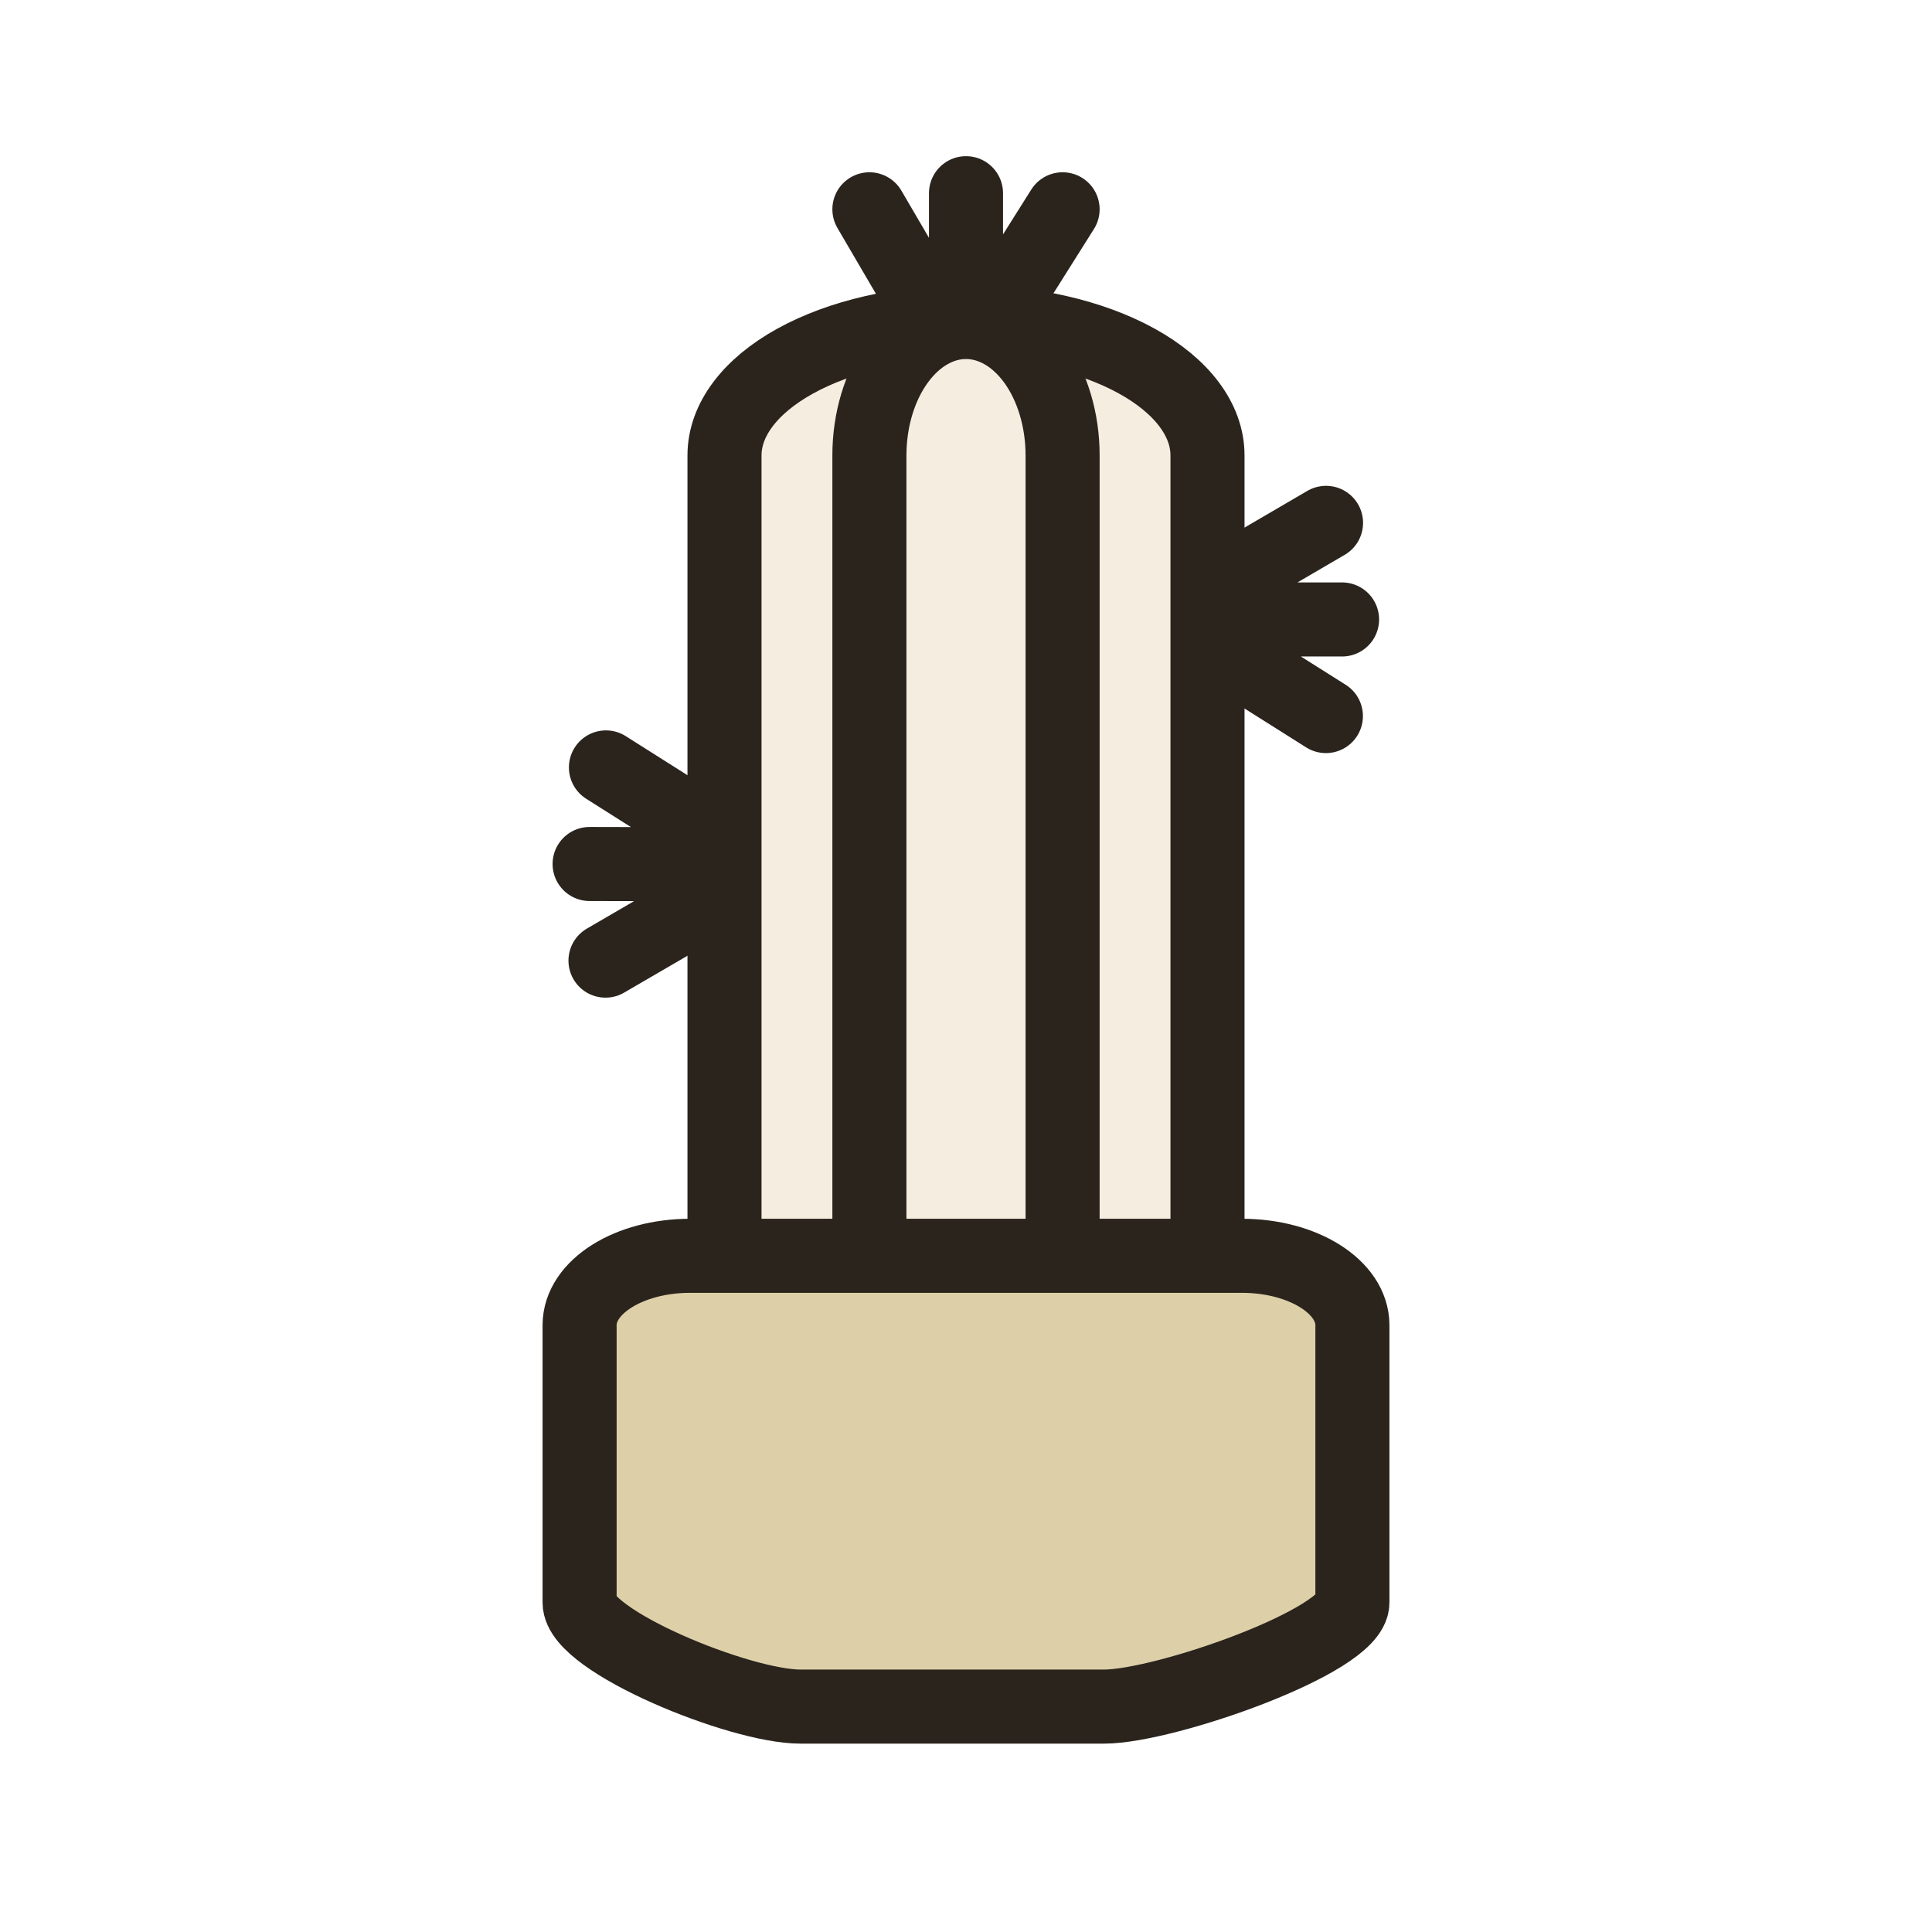
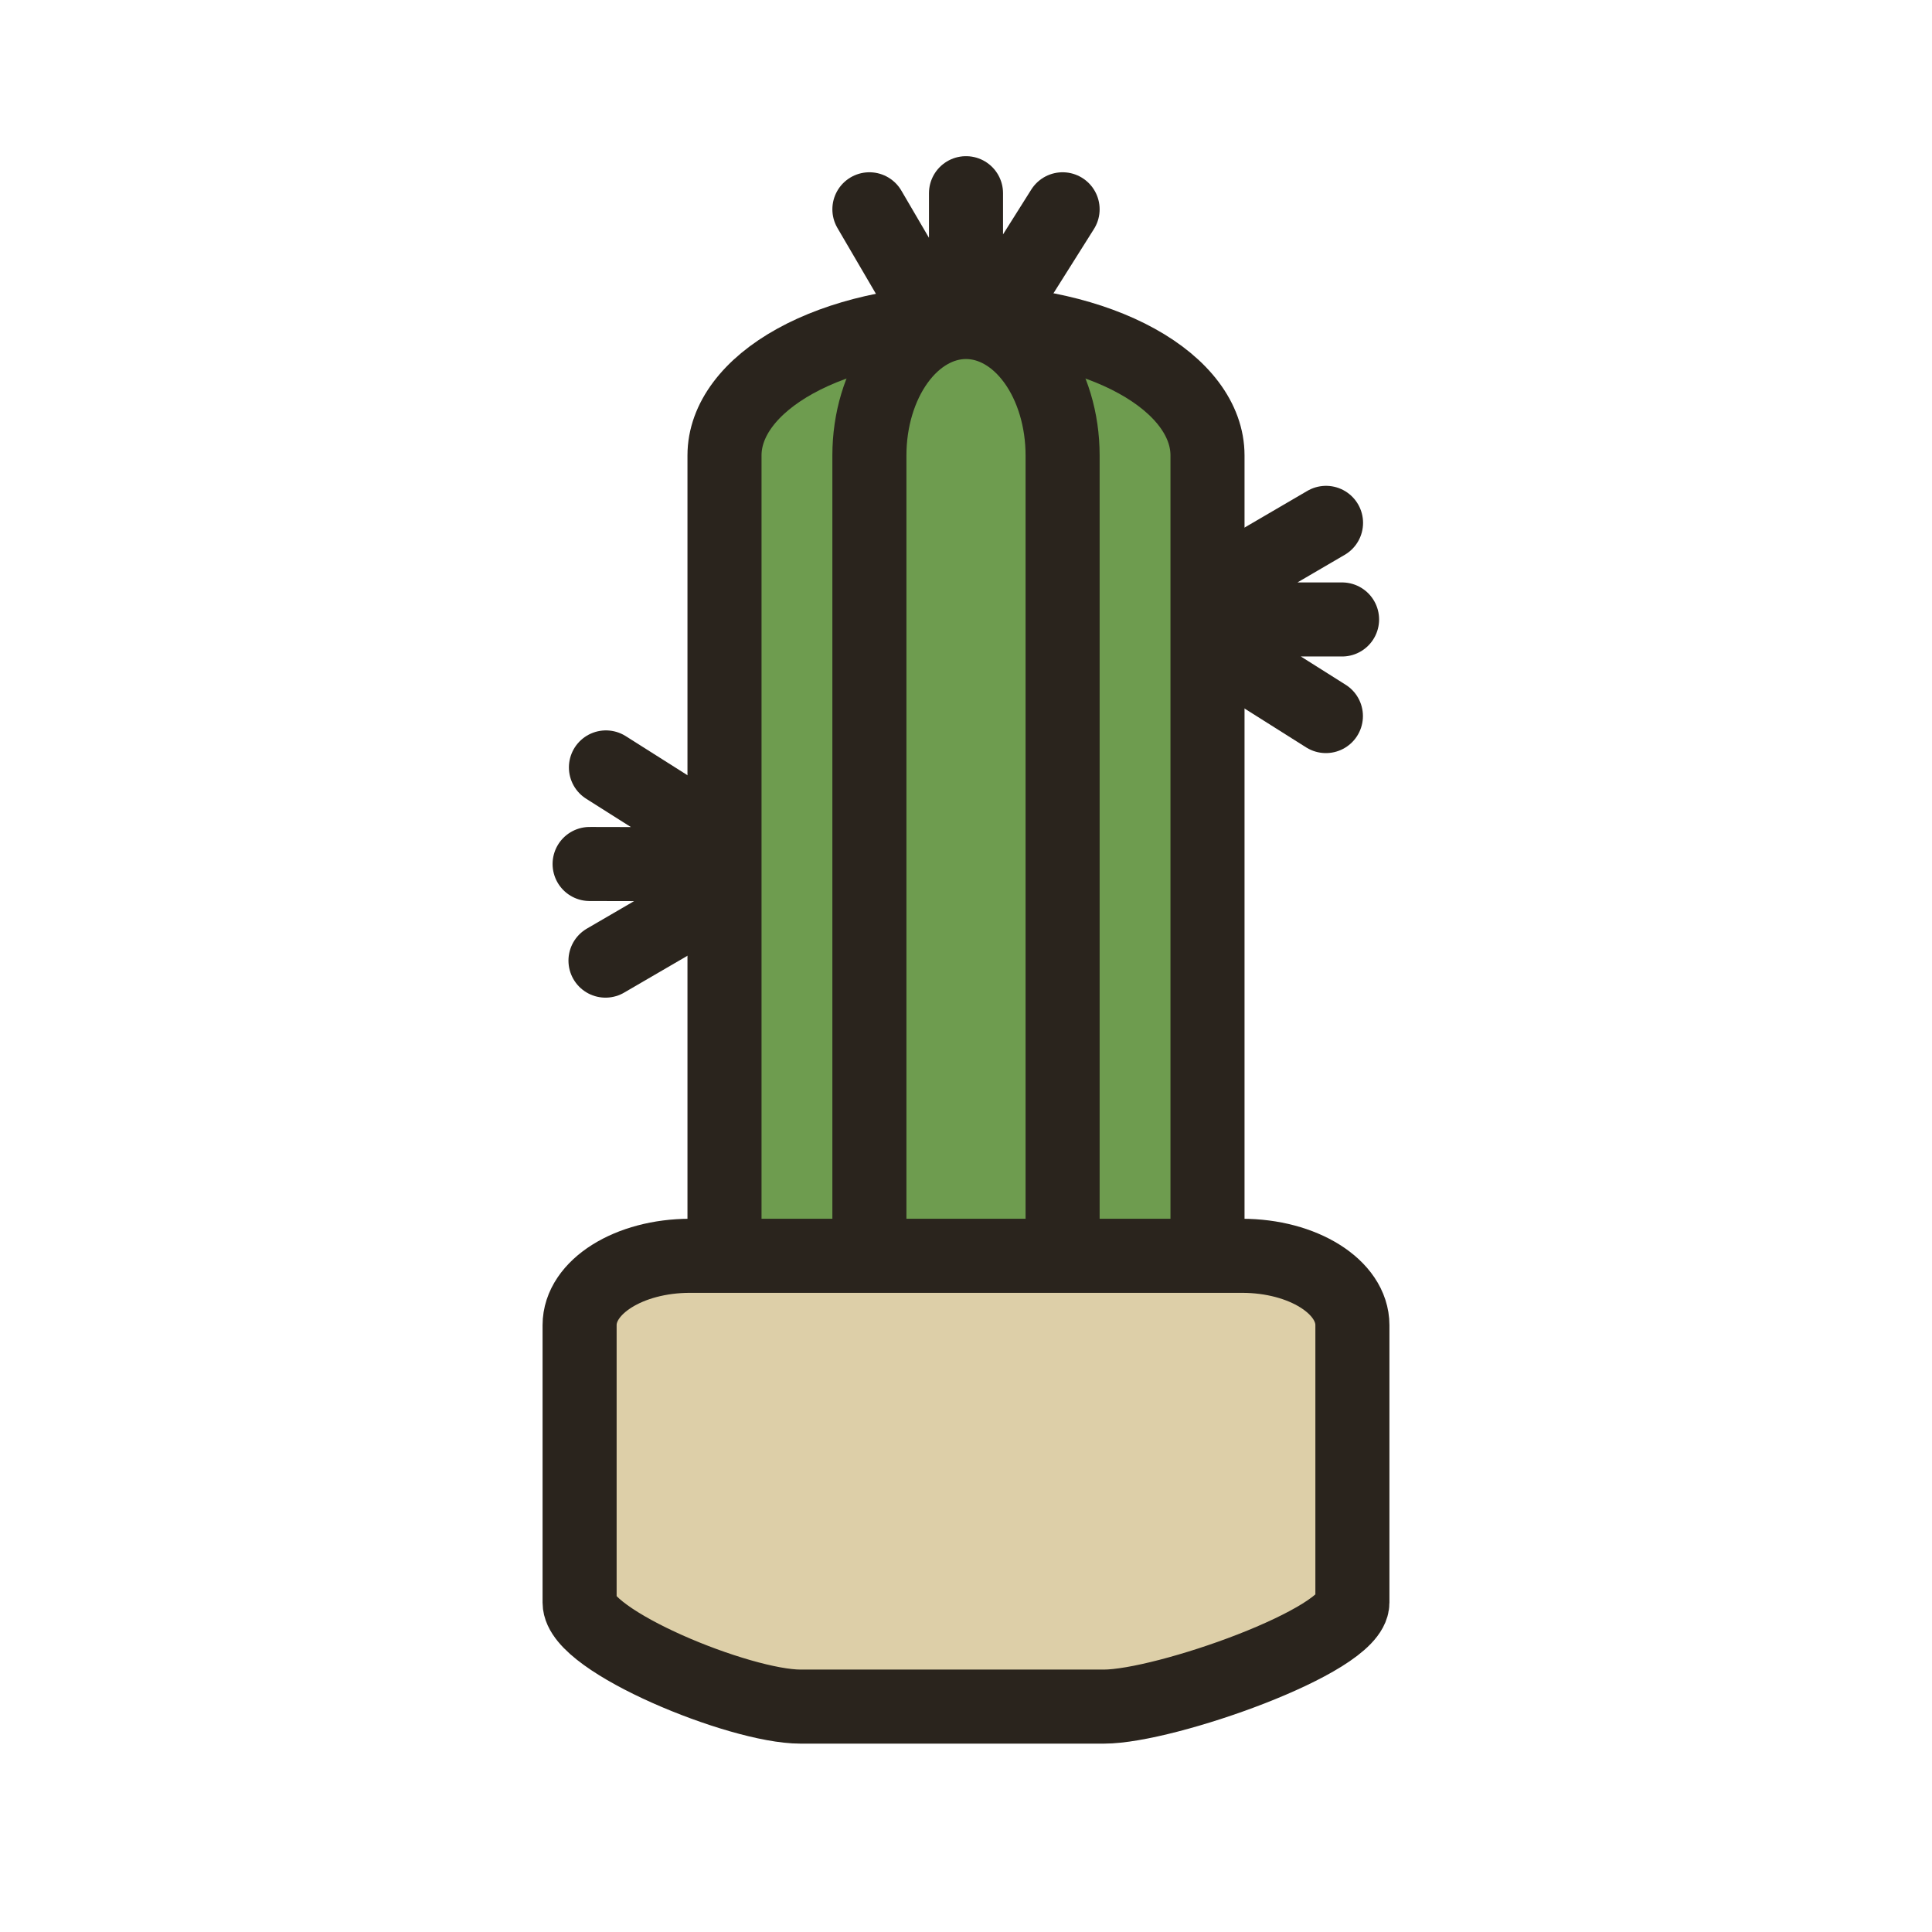
<svg xmlns="http://www.w3.org/2000/svg" width="60" height="60" viewBox="0 0 60 60" fill="none">
-   <path d="M22.5 39V14.143C22.5 13.044 23.29 11.99 24.697 11.213C26.103 10.437 28.011 10 30 10C31.989 10 33.897 10.437 35.303 11.213C36.71 11.99 37.5 13.044 37.5 14.143V39" fill="#F4EDE0" stroke="#2A241D" stroke-width="2.3" stroke-linejoin="round" />
-   <path d="M27 39V14.143C27 13.044 27.316 11.99 27.879 11.213C28.441 10.437 29.204 10 30 10C30.796 10 31.559 10.437 32.121 11.213C32.684 11.99 33 13.044 33 14.143V39" fill="#F4EDE0" stroke="#2A241D" stroke-width="2.3" stroke-linejoin="round" />
+   <path d="M22.5 39V14.143C22.5 13.044 23.29 11.99 24.697 11.213C26.103 10.437 28.011 10 30 10C31.989 10 33.897 10.437 35.303 11.213C36.71 11.99 37.5 13.044 37.5 14.143V39" fill="#6E9C4F" stroke="#2A241D" stroke-width="2.3" stroke-linejoin="round" />
+   <path d="M27 39V14.143C27 13.044 27.316 11.99 27.879 11.213C28.441 10.437 29.204 10 30 10C30.796 10 31.559 10.437 32.121 11.213C32.684 11.99 33 13.044 33 14.143V39" fill="#6E9C4F" stroke="#2A241D" stroke-width="2.3" stroke-linejoin="round" />
  <path d="M27 6.5L28.857 9.675M30 9.675L30 6M31 9.675L33 6.5" stroke="#2A241D" fill="none" stroke-width="2.3" stroke-linecap="round" stroke-linejoin="round" />
  <path d="M41.181 16.238L38.005 18.093M38.005 19.236L41.679 19.238M38.004 20.236L41.177 22.238" stroke="#2A241D" fill="none" stroke-width="2.3" stroke-linecap="round" stroke-linejoin="round" />
  <path d="M18.804 29.833L21.983 27.983M21.986 26.84L18.311 26.832M21.988 25.84L18.818 23.833" stroke="#2A241D" fill="none" stroke-width="2.3" stroke-linecap="round" stroke-linejoin="round" />
  <path d="M38.571 39H21.429C19.535 39 18 39.964 18 41.154V49.769C18 50.959 22.964 53 24.857 53H34.286C36.179 53 42 50.959 42 49.769V41.154C42 39.964 40.465 39 38.571 39Z" fill="#DDCFA8" stroke="#2A241D" stroke-width="2.3" stroke-linejoin="round" />
</svg>
